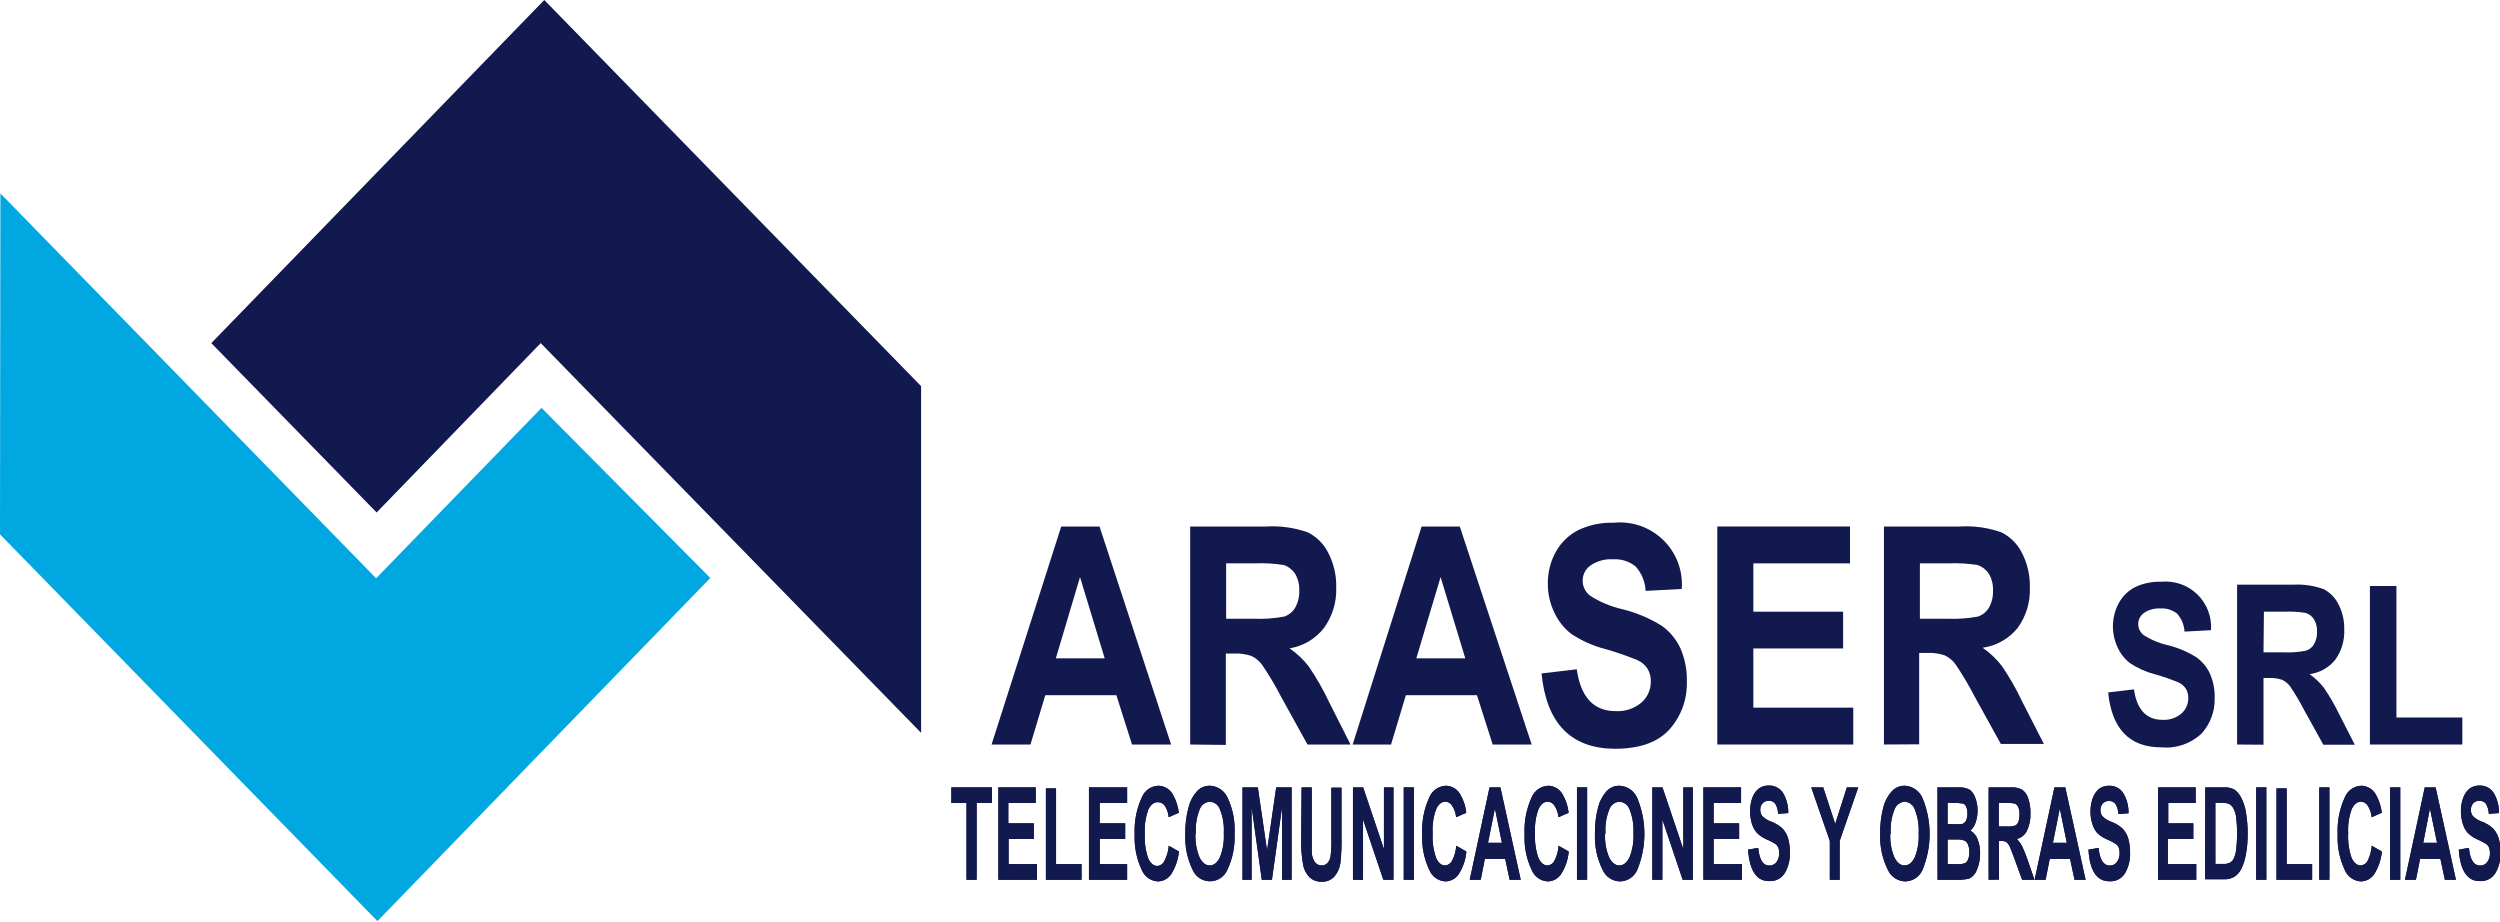
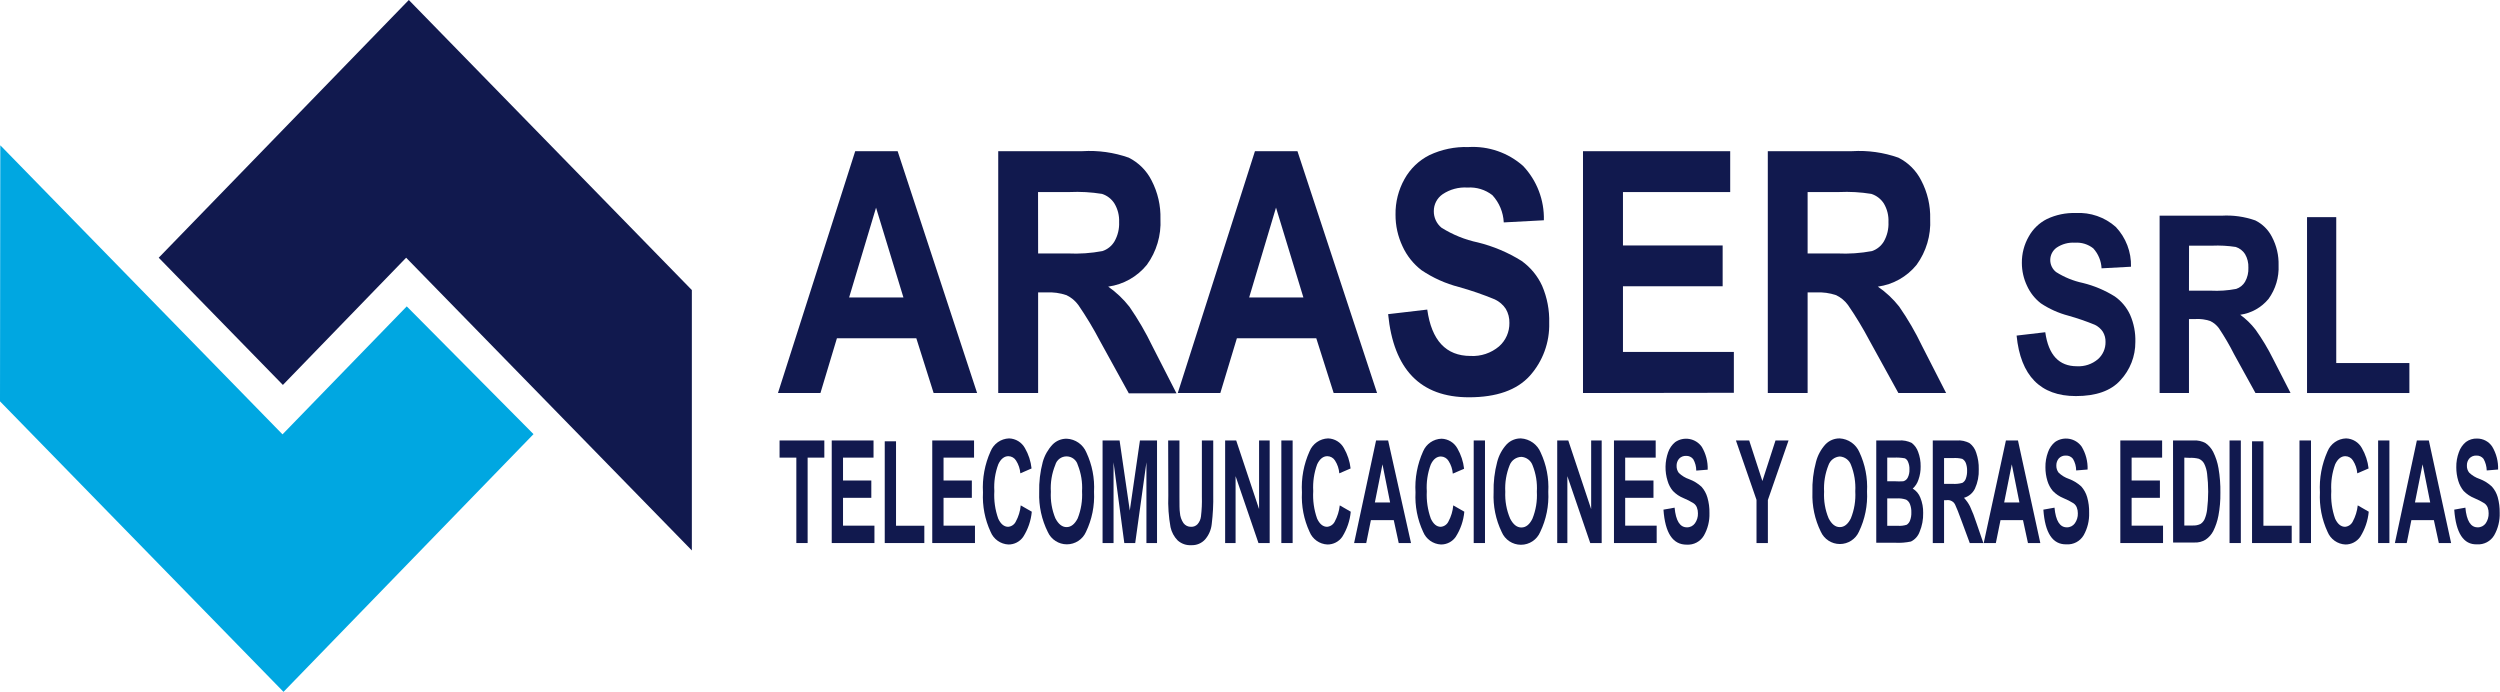
- <svg xmlns="http://www.w3.org/2000/svg" viewBox="0 0 246.2 90.71">
+ <svg xmlns="http://www.w3.org/2000/svg" viewBox="0 0 327.78 90.71">
  <defs>
    <style>.cls-1,.cls-3{fill:#11194e;}.cls-1,.cls-2{fill-rule:evenodd;}.cls-2{fill:#00a7e1;}</style>
  </defs>
  <g id="Capa_2" data-name="Capa 2">
    <g id="Capa_1-2" data-name="Capa 1">
      <polygon class="cls-1" points="37.09 50.47 20.81 33.79 53.6 0 90.71 38.03 90.71 72.17 53.25 33.79 37.09 50.47" />
      <polygon class="cls-2" points="0 52.62 0.04 19.05 37.04 56.95 53.33 40.17 69.95 56.92 37.17 90.71 0 52.62" />
-       <path class="cls-3" d="M95.18,86.64V79.08H93.69V77.54h4v1.54H96.18v7.56Z" />
-       <path class="cls-3" d="M98.32,86.64v-9.1H102v1.54h-2.7v2h2.51v1.54H99.33V85.1h2.79v1.54Z" />
-       <path class="cls-3" d="M103,86.64v-9h1V85.1h2.51v1.54Z" />
-       <path class="cls-3" d="M107.24,86.64v-9.1H111v1.54h-2.7v2h2.51v1.54h-2.51V85.1H111v1.54Z" />
-       <path class="cls-3" d="M115.1,83.29l1,.57a5.14,5.14,0,0,1-.76,2.23,1.61,1.61,0,0,1-1.31.71,1.81,1.81,0,0,1-1.59-1.13,7.47,7.47,0,0,1-.7-3.5,7.83,7.83,0,0,1,.71-3.65,1.82,1.82,0,0,1,1.64-1.14,1.67,1.67,0,0,1,1.41.86,4.67,4.67,0,0,1,.59,1.8l-1,.44a2.42,2.42,0,0,0-.38-1.13A.82.82,0,0,0,114,79c-.37,0-.67.24-.91.72a5.94,5.94,0,0,0-.35,2.38,6.43,6.43,0,0,0,.34,2.45c.23.48.53.73.89.73a.82.82,0,0,0,.69-.47A3.94,3.94,0,0,0,115.1,83.29Z" />
-       <path class="cls-3" d="M116.73,82.14a9.19,9.19,0,0,1,.33-2.68,3.58,3.58,0,0,1,.84-1.56,1.68,1.68,0,0,1,1.26-.52,2,2,0,0,1,1.75,1.22,7.35,7.35,0,0,1,.67,3.49,7.5,7.5,0,0,1-.71,3.57,1.86,1.86,0,0,1-3.42,0A7.26,7.26,0,0,1,116.73,82.14Zm1-.06a5.48,5.48,0,0,0,.4,2.36c.27.52.6.79,1,.79s.73-.26,1-.78a5.62,5.62,0,0,0,.39-2.4,5.36,5.36,0,0,0-.38-2.34,1.12,1.12,0,0,0-1-.76,1.15,1.15,0,0,0-1,.77A5.38,5.38,0,0,0,117.77,82.08Z" />
-       <path class="cls-3" d="M122.36,86.64v-9.1h1.51l.91,6.21.9-6.21h1.52v9.1h-.94V79.47l-1,7.17h-1l-1-7.17v7.17Z" />
-       <path class="cls-3" d="M128.18,77.54h1v4.93c0,.76,0,1.26,0,1.49a1.89,1.89,0,0,0,.31.94.8.8,0,0,0,.67.33.75.75,0,0,0,.57-.24,1.2,1.2,0,0,0,.3-.64,11.18,11.18,0,0,0,.08-1.78v-5h1v4.78A18.47,18.47,0,0,1,132,85a2.59,2.59,0,0,1-.59,1.32,1.56,1.56,0,0,1-1.21.51,1.69,1.69,0,0,1-1.22-.42,2.4,2.4,0,0,1-.64-1.18,13.27,13.27,0,0,1-.2-2.81Z" />
-       <path class="cls-3" d="M133.24,86.64v-9.1h1l2.05,6.08V77.54h.94v9.1h-1l-2-5.94v5.94Z" />
-       <path class="cls-3" d="M138.24,86.64v-9.1h1v9.1Z" />
-       <path class="cls-3" d="M143.41,83.29l1,.57a4.89,4.89,0,0,1-.76,2.23,1.59,1.59,0,0,1-1.31.71,1.8,1.8,0,0,1-1.58-1.13,7.34,7.34,0,0,1-.7-3.5,7.84,7.84,0,0,1,.7-3.65,1.85,1.85,0,0,1,1.65-1.14,1.65,1.65,0,0,1,1.4.86,4.51,4.51,0,0,1,.59,1.8l-1,.44a2.53,2.53,0,0,0-.39-1.13.8.8,0,0,0-.67-.4q-.56,0-.9.72a5.76,5.76,0,0,0-.35,2.38,6.24,6.24,0,0,0,.34,2.45c.23.48.52.73.88.73a.82.82,0,0,0,.69-.47A3.59,3.59,0,0,0,143.41,83.29Z" />
-       <path class="cls-3" d="M149.76,86.64h-1.09l-.44-2.06h-2l-.41,2.06h-1.08l1.95-9.1h1.07ZM147.91,83l-.69-3.38L146.54,83Z" />
-       <path class="cls-3" d="M153.49,83.29l1,.57a4.89,4.89,0,0,1-.76,2.23,1.59,1.59,0,0,1-1.31.71,1.8,1.8,0,0,1-1.58-1.13,7.34,7.34,0,0,1-.7-3.5,7.84,7.84,0,0,1,.7-3.65,1.85,1.85,0,0,1,1.65-1.14,1.65,1.65,0,0,1,1.4.86,4.51,4.51,0,0,1,.59,1.8l-1,.44a2.53,2.53,0,0,0-.39-1.13.8.8,0,0,0-.67-.4q-.56,0-.9.72a5.76,5.76,0,0,0-.35,2.38,6.24,6.24,0,0,0,.34,2.45c.23.48.52.73.88.73a.82.82,0,0,0,.69-.47A3.59,3.59,0,0,0,153.49,83.29Z" />
-       <path class="cls-3" d="M155.3,86.64v-9.1h1v9.1Z" />
-       <path class="cls-3" d="M157.07,82.14a9.58,9.58,0,0,1,.32-2.68,3.79,3.79,0,0,1,.84-1.56,1.71,1.71,0,0,1,1.26-.52,2,2,0,0,1,1.75,1.22,9.25,9.25,0,0,1,0,7.06,1.88,1.88,0,0,1-1.7,1.14,1.9,1.9,0,0,1-1.71-1.13A7.26,7.26,0,0,1,157.07,82.14Zm1-.06a5.33,5.33,0,0,0,.4,2.36c.27.52.6.79,1,.79s.73-.26,1-.78a5.62,5.62,0,0,0,.39-2.4,5.52,5.52,0,0,0-.38-2.34,1.14,1.14,0,0,0-1-.76,1.15,1.15,0,0,0-1,.77A5.38,5.38,0,0,0,158.11,82.08Z" />
-       <path class="cls-3" d="M162.72,86.64v-9.1h1l2.05,6.08V77.54h.94v9.1h-1l-2-5.94v5.94Z" />
-       <path class="cls-3" d="M167.75,86.64v-9.1h3.71v1.54h-2.7v2h2.51v1.54h-2.51V85.1h2.79v1.54Z" />
-       <path class="cls-3" d="M172.15,83.67l1-.17c.11,1.16.47,1.74,1.09,1.74a.87.87,0,0,0,.72-.35,1.51,1.51,0,0,0,.26-.89,1.4,1.4,0,0,0-.09-.53.87.87,0,0,0-.28-.35,5.53,5.53,0,0,0-.91-.47A2.94,2.94,0,0,1,173,82a2.56,2.56,0,0,1-.48-.9,4.19,4.19,0,0,1-.17-1.2,3.81,3.81,0,0,1,.22-1.34,2,2,0,0,1,.63-.9,1.57,1.57,0,0,1,1-.3,1.6,1.6,0,0,1,1.38.71,3.74,3.74,0,0,1,.53,2l-1,.08a2.17,2.17,0,0,0-.28-1,.76.76,0,0,0-.63-.29.8.8,0,0,0-.63.26.9.9,0,0,0-.22.63,1,1,0,0,0,.2.62,2.39,2.39,0,0,0,.92.56,3.37,3.37,0,0,1,1.1.69,2.44,2.44,0,0,1,.52.94,4.72,4.72,0,0,1,.18,1.4,3.83,3.83,0,0,1-.49,2,1.67,1.67,0,0,1-1.53.81C173,86.8,172.29,85.75,172.15,83.67Z" />
-       <path class="cls-3" d="M180.2,86.64V82.81l-1.83-5.27h1.18l1.18,3.6,1.15-3.6H183l-1.83,5.28v3.82Z" />
-       <path class="cls-3" d="M185.16,82.14a9.58,9.58,0,0,1,.32-2.68,3.69,3.69,0,0,1,.85-1.56,1.68,1.68,0,0,1,1.26-.52,2,2,0,0,1,1.74,1.22,9.25,9.25,0,0,1,0,7.06,1.88,1.88,0,0,1-1.7,1.14,1.91,1.91,0,0,1-1.71-1.13A7.26,7.26,0,0,1,185.16,82.14Zm1-.06a5.33,5.33,0,0,0,.4,2.36c.27.52.6.79,1,.79s.73-.26,1-.78a5.62,5.62,0,0,0,.39-2.4,5.52,5.52,0,0,0-.38-2.34,1.13,1.13,0,0,0-1-.76,1.15,1.15,0,0,0-1,.77A5.38,5.38,0,0,0,186.2,82.08Z" />
-       <path class="cls-3" d="M190.8,77.54h2a2.21,2.21,0,0,1,1.16.22,1.66,1.66,0,0,1,.56.79,3.4,3.4,0,0,1,.23,1.28,3.45,3.45,0,0,1-.2,1.19,1.77,1.77,0,0,1-.51.78,1.62,1.62,0,0,1,.7.81A3.56,3.56,0,0,1,195,84a4,4,0,0,1-.32,1.68,1.54,1.54,0,0,1-.76.85,5.51,5.51,0,0,1-1.41.11h-1.7Zm1,1.51v2.11h.66a5.08,5.08,0,0,0,.74,0,.66.66,0,0,0,.41-.33,1.62,1.62,0,0,0,.14-.72,1.48,1.48,0,0,0-.12-.65.57.57,0,0,0-.28-.32,4.37,4.37,0,0,0-1-.06Zm0,3.62V85.1h.93a1.91,1.91,0,0,0,.8-.1.76.76,0,0,0,.29-.37,1.87,1.87,0,0,0,.12-.72,1.7,1.7,0,0,0-.13-.73.73.73,0,0,0-.34-.4,2.21,2.21,0,0,0-.86-.11Z" />
-       <path class="cls-3" d="M195.84,86.64v-9.1H198a2.11,2.11,0,0,1,1.16.24,1.7,1.7,0,0,1,.58.85,4.21,4.21,0,0,1,.22,1.45,3.68,3.68,0,0,1-.34,1.72,1.5,1.5,0,0,1-1,.82,3.29,3.29,0,0,1,.54.76,14.8,14.8,0,0,1,.58,1.48l.61,1.78h-1.21l-.73-2c-.26-.72-.44-1.16-.53-1.35a1.09,1.09,0,0,0-.3-.37,1,1,0,0,0-.51-.1h-.21v3.8Zm1-5.25h.75a2.5,2.5,0,0,0,.87-.09.65.65,0,0,0,.31-.37,2,2,0,0,0,.11-.72,1.9,1.9,0,0,0-.11-.7.74.74,0,0,0-.32-.37,3.06,3.06,0,0,0-.82-.06h-.79Z" />
-       <path class="cls-3" d="M205.39,86.64H204.3l-.44-2.06h-2l-.41,2.06h-1.08l1.95-9.1h1.07ZM203.54,83l-.69-3.38L202.17,83Z" />
-       <path class="cls-3" d="M205.67,83.67l1-.17c.11,1.16.48,1.74,1.09,1.74a.85.85,0,0,0,.72-.35,1.44,1.44,0,0,0,.26-.89,1.4,1.4,0,0,0-.09-.53.8.8,0,0,0-.28-.35,5.28,5.28,0,0,0-.9-.47,3,3,0,0,1-.95-.63,2.4,2.4,0,0,1-.47-.9,3.87,3.87,0,0,1-.18-1.2,3.8,3.8,0,0,1,.23-1.34,2.1,2.1,0,0,1,.62-.9,1.62,1.62,0,0,1,1-.3,1.58,1.58,0,0,1,1.37.71,3.74,3.74,0,0,1,.53,2l-1,.08a2.15,2.15,0,0,0-.29-1,.76.76,0,0,0-.63-.29.8.8,0,0,0-.63.26,1,1,0,0,0-.22.63,1,1,0,0,0,.2.62,2.47,2.47,0,0,0,.92.56,3.26,3.26,0,0,1,1.1.69,2.44,2.44,0,0,1,.52.94,4.72,4.72,0,0,1,.18,1.4,3.74,3.74,0,0,1-.49,2,1.66,1.66,0,0,1-1.53.81C206.49,86.8,205.8,85.75,205.67,83.67Z" />
-       <path class="cls-3" d="M212.52,86.64v-9.1h3.71v1.54h-2.7v2H216v1.54h-2.51V85.1h2.8v1.54Z" />
-       <path class="cls-3" d="M217.17,77.54H219a1.92,1.92,0,0,1,1.06.23,2.19,2.19,0,0,1,.65.78,5,5,0,0,1,.47,1.44,12.17,12.17,0,0,1,.17,2.19,10.21,10.21,0,0,1-.18,2,5.27,5.27,0,0,1-.45,1.39,2,2,0,0,1-.66.76,1.73,1.73,0,0,1-1,.26h-1.9Zm1,1.54v6h.76a1.27,1.27,0,0,0,.7-.14.91.91,0,0,0,.36-.41,3.09,3.09,0,0,0,.23-.87,13.91,13.91,0,0,0,0-3.16,2.62,2.62,0,0,0-.29-.92,1,1,0,0,0-.48-.44,2.54,2.54,0,0,0-.82-.08Z" />
-       <path class="cls-3" d="M222.19,86.64v-9.1h1v9.1Z" />
-       <path class="cls-3" d="M224.19,86.64v-9h1V85.1h2.51v1.54Z" />
-       <path class="cls-3" d="M228.4,86.64v-9.1h1v9.1Z" />
-       <path class="cls-3" d="M233.57,83.29l1,.57a5.14,5.14,0,0,1-.76,2.23,1.61,1.61,0,0,1-1.31.71,1.82,1.82,0,0,1-1.59-1.13,7.47,7.47,0,0,1-.7-3.5,7.83,7.83,0,0,1,.71-3.65,1.82,1.82,0,0,1,1.64-1.14,1.67,1.67,0,0,1,1.41.86,4.67,4.67,0,0,1,.59,1.8l-1,.44a2.42,2.42,0,0,0-.38-1.13.8.8,0,0,0-.67-.4c-.37,0-.67.24-.91.72a5.94,5.94,0,0,0-.35,2.38,6.43,6.43,0,0,0,.34,2.45c.23.48.53.73.89.73a.82.82,0,0,0,.69-.47A3.94,3.94,0,0,0,233.57,83.29Z" />
-       <path class="cls-3" d="M235.38,86.64v-9.1h1v9.1Z" />
-       <path class="cls-3" d="M241.86,86.64h-1.09l-.44-2.06h-2l-.41,2.06h-1.08l1.95-9.1h1.07ZM240,83l-.7-3.38L238.64,83Z" />
-       <path class="cls-3" d="M242.14,83.67l1-.17c.11,1.16.48,1.74,1.09,1.74a.85.85,0,0,0,.72-.35,1.44,1.44,0,0,0,.26-.89,1.4,1.4,0,0,0-.09-.53.8.8,0,0,0-.28-.35,5.28,5.28,0,0,0-.9-.47A3,3,0,0,1,243,82a2.4,2.4,0,0,1-.47-.9,3.87,3.87,0,0,1-.18-1.2,3.59,3.59,0,0,1,.23-1.34,2.1,2.1,0,0,1,.62-.9,1.62,1.62,0,0,1,1-.3,1.59,1.59,0,0,1,1.37.71,3.74,3.74,0,0,1,.53,2l-1,.08a2.15,2.15,0,0,0-.29-1,.76.76,0,0,0-.63-.29.8.8,0,0,0-.63.26,1,1,0,0,0-.22.63,1,1,0,0,0,.2.62,2.47,2.47,0,0,0,.92.56,3.26,3.26,0,0,1,1.1.69,2.44,2.44,0,0,1,.52.94,4.72,4.72,0,0,1,.18,1.4,3.74,3.74,0,0,1-.49,2,1.66,1.66,0,0,1-1.53.81C243,86.8,242.27,85.75,242.14,83.67Z" />
-       <path class="cls-3" d="M115.33,73.32h-3.85l-1.54-4.86h-7l-1.46,4.86H97.65l6.86-21.47h3.77Zm-6.54-8.49-2.43-8-2.38,8Z" />
-       <path class="cls-3" d="M117.21,73.32V51.85h7.48a10.41,10.41,0,0,1,4.11.58,4.5,4.5,0,0,1,2,2,7,7,0,0,1,.79,3.42,6.38,6.38,0,0,1-1.21,4A5.4,5.4,0,0,1,127,63.85a8.33,8.33,0,0,1,1.89,1.79,25.35,25.35,0,0,1,2,3.5L133,73.32h-4.24l-2.58-4.67a30.85,30.85,0,0,0-1.88-3.17,2.83,2.83,0,0,0-1.06-.88,4.81,4.81,0,0,0-1.78-.24h-.74v9Zm3.54-12.39h2.64a13.39,13.39,0,0,0,3.08-.21,2,2,0,0,0,1.07-.86,3.18,3.18,0,0,0,.41-1.71,3,3,0,0,0-.41-1.65,2.18,2.18,0,0,0-1.12-.86,14.65,14.65,0,0,0-2.88-.16h-2.79Z" />
-       <path class="cls-3" d="M150.84,73.32H147l-1.55-4.86h-7l-1.46,4.86h-3.78L140,51.85h3.76Zm-6.54-8.49-2.43-8-2.39,8Z" />
-       <path class="cls-3" d="M151.81,66.32l3.47-.41q.58,4.13,3.84,4.12a3.61,3.61,0,0,0,2.53-.84,2.7,2.7,0,0,0,.92-2.09,2.22,2.22,0,0,0-.32-1.24,2.29,2.29,0,0,0-1-.85,28.19,28.19,0,0,0-3.19-1.1,11.08,11.08,0,0,1-3.33-1.49,5.62,5.62,0,0,1-1.67-2.12,6.4,6.4,0,0,1-.63-2.82,6.32,6.32,0,0,1,.8-3.16,5.25,5.25,0,0,1,2.21-2.12,7.52,7.52,0,0,1,3.47-.72A6.1,6.1,0,0,1,165.62,58l-3.56.19a3.82,3.82,0,0,0-1-2.42,3.22,3.22,0,0,0-2.21-.69,3.53,3.53,0,0,0-2.21.6,1.82,1.82,0,0,0-.78,1.49,1.87,1.87,0,0,0,.71,1.48A10,10,0,0,0,159.79,60a13.45,13.45,0,0,1,3.88,1.64,5.61,5.61,0,0,1,1.82,2.21,7.75,7.75,0,0,1,.63,3.29,6.75,6.75,0,0,1-1.72,4.7c-1.15,1.27-2.94,1.9-5.39,1.9Q152.54,73.69,151.81,66.32Z" />
-       <path class="cls-3" d="M169.12,73.32V51.85h13.07v3.63h-9.52v4.76h8.84v3.62h-8.84v5.83h9.84v3.63Z" />
-       <path class="cls-3" d="M185.53,73.32V51.85H193a10.37,10.37,0,0,1,4.11.58,4.5,4.5,0,0,1,2,2,7,7,0,0,1,.79,3.42,6.32,6.32,0,0,1-1.21,4,5.4,5.4,0,0,1-3.44,1.94,8.33,8.33,0,0,1,1.89,1.79,25.35,25.35,0,0,1,2,3.5l2.14,4.18h-4.24l-2.58-4.67a30.85,30.85,0,0,0-1.88-3.17,2.83,2.83,0,0,0-1.06-.88,4.81,4.81,0,0,0-1.78-.24h-.74v9Zm3.54-12.39h2.64a13.39,13.39,0,0,0,3.08-.21,2,2,0,0,0,1.07-.86,3.18,3.18,0,0,0,.41-1.71,3,3,0,0,0-.41-1.65,2.18,2.18,0,0,0-1.12-.86,14.65,14.65,0,0,0-2.88-.16h-2.79Z" />
-       <path class="cls-3" d="M207.61,68.19l2.54-.3c.29,2,1.23,3,2.82,3a2.66,2.66,0,0,0,1.86-.62,2,2,0,0,0,.67-1.53,1.73,1.73,0,0,0-.23-.91,1.77,1.77,0,0,0-.72-.62,21,21,0,0,0-2.34-.81,8.08,8.08,0,0,1-2.44-1.09,4.08,4.08,0,0,1-1.23-1.56,4.85,4.85,0,0,1,.13-4.38,3.84,3.84,0,0,1,1.61-1.56,5.6,5.6,0,0,1,2.55-.52,4.48,4.48,0,0,1,4.91,4.77l-2.61.14a2.87,2.87,0,0,0-.74-1.78,2.41,2.41,0,0,0-1.63-.5,2.62,2.62,0,0,0-1.62.44,1.33,1.33,0,0,0-.57,1.09,1.37,1.37,0,0,0,.52,1.08,7.12,7.12,0,0,0,2.37,1,9.68,9.68,0,0,1,2.84,1.2,4.06,4.06,0,0,1,1.34,1.62,5.63,5.63,0,0,1,.46,2.41,5,5,0,0,1-1.26,3.45,5.08,5.08,0,0,1-4,1.39Q208.15,73.59,207.61,68.19Z" />
-       <path class="cls-3" d="M220.31,73.32V57.58h5.48a7.71,7.71,0,0,1,3,.42,3.28,3.28,0,0,1,1.48,1.47,5.09,5.09,0,0,1,.59,2.51,4.72,4.72,0,0,1-.89,3,3.92,3.92,0,0,1-2.52,1.41,6.77,6.77,0,0,1,1.39,1.32,19.55,19.55,0,0,1,1.49,2.56l1.57,3.07H228.8l-1.89-3.42a23.59,23.59,0,0,0-1.38-2.33,2.14,2.14,0,0,0-.78-.64,3.48,3.48,0,0,0-1.31-.18h-.53v6.57Zm2.6-9.08h1.93a9.18,9.18,0,0,0,2.25-.16,1.39,1.39,0,0,0,.79-.63,2.29,2.29,0,0,0,.3-1.25,2.15,2.15,0,0,0-.3-1.21,1.47,1.47,0,0,0-.82-.63,10.11,10.11,0,0,0-2.11-.12h-2Z" />
-       <path class="cls-3" d="M233.39,73.32V57.71H236V70.66h6.49v2.66Z" />
-       <path class="cls-3" d="M95.18,86.64V79.08H93.69V77.54h4v1.54H96.18v7.56Z" />
-       <path class="cls-3" d="M98.32,86.64v-9.1H102v1.54h-2.7v2h2.51v1.54H99.33V85.1h2.79v1.54Z" />
-       <path class="cls-3" d="M103,86.64v-9h1V85.1h2.51v1.54Z" />
-       <path class="cls-3" d="M107.24,86.64v-9.1H111v1.54h-2.7v2h2.51v1.54h-2.51V85.1H111v1.54Z" />
-       <path class="cls-3" d="M115.1,83.29l1,.57a5.14,5.14,0,0,1-.76,2.23,1.61,1.61,0,0,1-1.31.71,1.81,1.81,0,0,1-1.59-1.13,7.47,7.47,0,0,1-.7-3.5,7.83,7.83,0,0,1,.71-3.65,1.82,1.82,0,0,1,1.64-1.14,1.67,1.67,0,0,1,1.41.86,4.67,4.67,0,0,1,.59,1.8l-1,.44a2.42,2.42,0,0,0-.38-1.13A.82.82,0,0,0,114,79c-.37,0-.67.24-.91.72a5.94,5.94,0,0,0-.35,2.38,6.43,6.43,0,0,0,.34,2.45c.23.48.53.73.89.73a.82.82,0,0,0,.69-.47A3.94,3.94,0,0,0,115.1,83.29Z" />
-       <path class="cls-3" d="M116.73,82.14a9.19,9.19,0,0,1,.33-2.68,3.58,3.58,0,0,1,.84-1.56,1.68,1.68,0,0,1,1.26-.52,2,2,0,0,1,1.75,1.22,7.35,7.35,0,0,1,.67,3.49,7.5,7.5,0,0,1-.71,3.57,1.86,1.86,0,0,1-3.42,0A7.26,7.26,0,0,1,116.73,82.14Zm1-.06a5.48,5.48,0,0,0,.4,2.36c.27.52.6.79,1,.79s.73-.26,1-.78a5.62,5.62,0,0,0,.39-2.4,5.36,5.36,0,0,0-.38-2.34,1.12,1.12,0,0,0-1-.76,1.15,1.15,0,0,0-1,.77A5.38,5.38,0,0,0,117.77,82.08Z" />
-       <path class="cls-3" d="M122.36,86.64v-9.1h1.51l.91,6.21.9-6.21h1.52v9.1h-.94V79.47l-1,7.17h-1l-1-7.17v7.17Z" />
-       <path class="cls-3" d="M128.18,77.54h1v4.93c0,.76,0,1.26,0,1.49a1.89,1.89,0,0,0,.31.94.8.8,0,0,0,.67.33.75.75,0,0,0,.57-.24,1.2,1.2,0,0,0,.3-.64,11.18,11.18,0,0,0,.08-1.78v-5h1v4.78A18.47,18.47,0,0,1,132,85a2.59,2.59,0,0,1-.59,1.32,1.56,1.56,0,0,1-1.21.51,1.69,1.69,0,0,1-1.22-.42,2.4,2.4,0,0,1-.64-1.18,13.27,13.27,0,0,1-.2-2.81Z" />
-       <path class="cls-3" d="M133.24,86.64v-9.1h1l2.05,6.08V77.54h.94v9.1h-1l-2-5.94v5.94Z" />
-       <path class="cls-3" d="M138.24,86.64v-9.1h1v9.1Z" />
-       <path class="cls-3" d="M143.41,83.29l1,.57a4.89,4.89,0,0,1-.76,2.23,1.59,1.59,0,0,1-1.31.71,1.8,1.8,0,0,1-1.58-1.13,7.34,7.34,0,0,1-.7-3.5,7.84,7.84,0,0,1,.7-3.65,1.85,1.85,0,0,1,1.65-1.14,1.65,1.65,0,0,1,1.4.86,4.51,4.51,0,0,1,.59,1.8l-1,.44a2.53,2.53,0,0,0-.39-1.13.8.8,0,0,0-.67-.4q-.56,0-.9.72a5.76,5.76,0,0,0-.35,2.38,6.24,6.24,0,0,0,.34,2.45c.23.48.52.73.88.73a.82.82,0,0,0,.69-.47A3.59,3.59,0,0,0,143.41,83.29Z" />
-       <path class="cls-3" d="M149.76,86.64h-1.09l-.44-2.06h-2l-.41,2.06h-1.08l1.95-9.1h1.07ZM147.91,83l-.69-3.38L146.54,83Z" />
-       <path class="cls-3" d="M153.49,83.29l1,.57a4.89,4.89,0,0,1-.76,2.23,1.59,1.59,0,0,1-1.31.71,1.8,1.8,0,0,1-1.58-1.13,7.34,7.34,0,0,1-.7-3.5,7.84,7.84,0,0,1,.7-3.65,1.85,1.85,0,0,1,1.65-1.14,1.65,1.65,0,0,1,1.4.86,4.51,4.51,0,0,1,.59,1.8l-1,.44a2.53,2.53,0,0,0-.39-1.13.8.8,0,0,0-.67-.4q-.56,0-.9.72a5.76,5.76,0,0,0-.35,2.38,6.24,6.24,0,0,0,.34,2.45c.23.48.52.73.88.73a.82.82,0,0,0,.69-.47A3.59,3.59,0,0,0,153.49,83.29Z" />
-       <path class="cls-3" d="M155.3,86.64v-9.1h1v9.1Z" />
-       <path class="cls-3" d="M157.07,82.14a9.58,9.58,0,0,1,.32-2.68,3.79,3.79,0,0,1,.84-1.56,1.71,1.71,0,0,1,1.26-.52,2,2,0,0,1,1.75,1.22,9.25,9.25,0,0,1,0,7.06,1.88,1.88,0,0,1-1.7,1.14,1.9,1.9,0,0,1-1.71-1.13A7.26,7.26,0,0,1,157.07,82.14Zm1-.06a5.33,5.33,0,0,0,.4,2.36c.27.52.6.79,1,.79s.73-.26,1-.78a5.62,5.62,0,0,0,.39-2.4,5.52,5.52,0,0,0-.38-2.34,1.14,1.14,0,0,0-1-.76,1.15,1.15,0,0,0-1,.77A5.38,5.38,0,0,0,158.11,82.08Z" />
-       <path class="cls-3" d="M162.72,86.64v-9.1h1l2.05,6.08V77.54h.94v9.1h-1l-2-5.94v5.94Z" />
-       <path class="cls-3" d="M167.75,86.64v-9.1h3.71v1.54h-2.7v2h2.51v1.54h-2.51V85.1h2.79v1.54Z" />
-       <path class="cls-3" d="M172.15,83.67l1-.17c.11,1.16.47,1.74,1.09,1.74a.87.87,0,0,0,.72-.35,1.51,1.51,0,0,0,.26-.89,1.4,1.4,0,0,0-.09-.53.87.87,0,0,0-.28-.35,5.53,5.53,0,0,0-.91-.47A2.94,2.94,0,0,1,173,82a2.56,2.56,0,0,1-.48-.9,4.19,4.19,0,0,1-.17-1.2,3.81,3.81,0,0,1,.22-1.34,2,2,0,0,1,.63-.9,1.57,1.57,0,0,1,1-.3,1.6,1.6,0,0,1,1.38.71,3.74,3.74,0,0,1,.53,2l-1,.08a2.17,2.17,0,0,0-.28-1,.76.76,0,0,0-.63-.29.8.8,0,0,0-.63.26.9.9,0,0,0-.22.63,1,1,0,0,0,.2.62,2.39,2.39,0,0,0,.92.56,3.37,3.37,0,0,1,1.1.69,2.44,2.44,0,0,1,.52.94,4.72,4.72,0,0,1,.18,1.4,3.83,3.83,0,0,1-.49,2,1.67,1.67,0,0,1-1.53.81C173,86.8,172.29,85.75,172.15,83.67Z" />
-       <path class="cls-3" d="M180.2,86.64V82.81l-1.83-5.27h1.18l1.18,3.6,1.15-3.6H183l-1.83,5.28v3.82Z" />
-       <path class="cls-3" d="M185.16,82.14a9.58,9.58,0,0,1,.32-2.68,3.69,3.69,0,0,1,.85-1.56,1.68,1.68,0,0,1,1.26-.52,2,2,0,0,1,1.74,1.22,9.25,9.25,0,0,1,0,7.06,1.88,1.88,0,0,1-1.7,1.14,1.91,1.91,0,0,1-1.71-1.13A7.26,7.26,0,0,1,185.16,82.14Zm1-.06a5.33,5.33,0,0,0,.4,2.36c.27.52.6.79,1,.79s.73-.26,1-.78a5.62,5.62,0,0,0,.39-2.4,5.52,5.52,0,0,0-.38-2.34,1.13,1.13,0,0,0-1-.76,1.15,1.15,0,0,0-1,.77A5.38,5.38,0,0,0,186.2,82.08Z" />
-       <path class="cls-3" d="M190.8,77.54h2a2.21,2.21,0,0,1,1.16.22,1.66,1.66,0,0,1,.56.79,3.4,3.4,0,0,1,.23,1.28,3.45,3.45,0,0,1-.2,1.19,1.77,1.77,0,0,1-.51.78,1.62,1.62,0,0,1,.7.81A3.56,3.56,0,0,1,195,84a4,4,0,0,1-.32,1.68,1.54,1.54,0,0,1-.76.85,5.51,5.51,0,0,1-1.41.11h-1.7Zm1,1.51v2.11h.66a5.08,5.08,0,0,0,.74,0,.66.66,0,0,0,.41-.33,1.62,1.62,0,0,0,.14-.72,1.48,1.48,0,0,0-.12-.65.57.57,0,0,0-.28-.32,4.37,4.37,0,0,0-1-.06Zm0,3.62V85.1h.93a1.91,1.91,0,0,0,.8-.1.76.76,0,0,0,.29-.37,1.87,1.87,0,0,0,.12-.72,1.7,1.7,0,0,0-.13-.73.73.73,0,0,0-.34-.4,2.21,2.21,0,0,0-.86-.11Z" />
-       <path class="cls-3" d="M195.84,86.64v-9.1H198a2.11,2.11,0,0,1,1.16.24,1.7,1.7,0,0,1,.58.85,4.21,4.21,0,0,1,.22,1.45,3.68,3.68,0,0,1-.34,1.72,1.5,1.5,0,0,1-1,.82,3.29,3.29,0,0,1,.54.76,14.8,14.8,0,0,1,.58,1.48l.61,1.78h-1.21l-.73-2c-.26-.72-.44-1.16-.53-1.35a1.09,1.09,0,0,0-.3-.37,1,1,0,0,0-.51-.1h-.21v3.8Zm1-5.25h.75a2.5,2.5,0,0,0,.87-.09.65.65,0,0,0,.31-.37,2,2,0,0,0,.11-.72,1.9,1.9,0,0,0-.11-.7.74.74,0,0,0-.32-.37,3.06,3.06,0,0,0-.82-.06h-.79Z" />
-       <path class="cls-3" d="M205.39,86.64H204.3l-.44-2.06h-2l-.41,2.06h-1.08l1.95-9.1h1.07ZM203.54,83l-.69-3.38L202.17,83Z" />
-       <path class="cls-3" d="M205.67,83.67l1-.17c.11,1.16.48,1.74,1.09,1.74a.85.85,0,0,0,.72-.35,1.44,1.44,0,0,0,.26-.89,1.4,1.4,0,0,0-.09-.53.8.8,0,0,0-.28-.35,5.28,5.28,0,0,0-.9-.47,3,3,0,0,1-.95-.63,2.4,2.4,0,0,1-.47-.9,3.87,3.87,0,0,1-.18-1.2,3.8,3.8,0,0,1,.23-1.34,2.1,2.1,0,0,1,.62-.9,1.62,1.62,0,0,1,1-.3,1.58,1.58,0,0,1,1.37.71,3.74,3.74,0,0,1,.53,2l-1,.08a2.15,2.15,0,0,0-.29-1,.76.76,0,0,0-.63-.29.8.8,0,0,0-.63.26,1,1,0,0,0-.22.63,1,1,0,0,0,.2.62,2.47,2.47,0,0,0,.92.56,3.26,3.26,0,0,1,1.1.69,2.44,2.44,0,0,1,.52.94,4.72,4.72,0,0,1,.18,1.4,3.74,3.74,0,0,1-.49,2,1.66,1.66,0,0,1-1.53.81C206.49,86.8,205.8,85.75,205.67,83.67Z" />
-       <path class="cls-3" d="M212.52,86.64v-9.1h3.71v1.54h-2.7v2H216v1.54h-2.51V85.1h2.8v1.54Z" />
-       <path class="cls-3" d="M217.17,77.54H219a1.92,1.92,0,0,1,1.06.23,2.19,2.19,0,0,1,.65.78,5,5,0,0,1,.47,1.44,12.17,12.17,0,0,1,.17,2.19,10.21,10.21,0,0,1-.18,2,5.27,5.27,0,0,1-.45,1.39,2,2,0,0,1-.66.76,1.73,1.73,0,0,1-1,.26h-1.9Zm1,1.54v6h.76a1.27,1.27,0,0,0,.7-.14.91.91,0,0,0,.36-.41,3.09,3.09,0,0,0,.23-.87,13.91,13.91,0,0,0,0-3.16,2.62,2.62,0,0,0-.29-.92,1,1,0,0,0-.48-.44,2.54,2.54,0,0,0-.82-.08Z" />
-       <path class="cls-3" d="M222.19,86.64v-9.1h1v9.1Z" />
-       <path class="cls-3" d="M224.19,86.64v-9h1V85.1h2.51v1.54Z" />
-       <path class="cls-3" d="M228.4,86.64v-9.1h1v9.1Z" />
-       <path class="cls-3" d="M233.57,83.29l1,.57a5.14,5.14,0,0,1-.76,2.23,1.61,1.61,0,0,1-1.31.71,1.82,1.82,0,0,1-1.59-1.13,7.47,7.47,0,0,1-.7-3.5,7.83,7.83,0,0,1,.71-3.65,1.82,1.82,0,0,1,1.64-1.14,1.67,1.67,0,0,1,1.41.86,4.67,4.67,0,0,1,.59,1.8l-1,.44a2.42,2.42,0,0,0-.38-1.13.8.8,0,0,0-.67-.4c-.37,0-.67.24-.91.72a5.94,5.94,0,0,0-.35,2.38,6.43,6.43,0,0,0,.34,2.45c.23.48.53.73.89.73a.82.82,0,0,0,.69-.47A3.94,3.94,0,0,0,233.57,83.29Z" />
-       <path class="cls-3" d="M235.38,86.64v-9.1h1v9.1Z" />
-       <path class="cls-3" d="M241.86,86.64h-1.09l-.44-2.06h-2l-.41,2.06h-1.08l1.95-9.1h1.07ZM240,83l-.7-3.38L238.64,83Z" />
-       <path class="cls-3" d="M242.14,83.67l1-.17c.11,1.16.48,1.74,1.09,1.74a.85.85,0,0,0,.72-.35,1.44,1.44,0,0,0,.26-.89,1.4,1.4,0,0,0-.09-.53.8.8,0,0,0-.28-.35,5.28,5.28,0,0,0-.9-.47A3,3,0,0,1,243,82a2.4,2.4,0,0,1-.47-.9,3.87,3.87,0,0,1-.18-1.2,3.59,3.59,0,0,1,.23-1.34,2.1,2.1,0,0,1,.62-.9,1.62,1.62,0,0,1,1-.3,1.59,1.59,0,0,1,1.37.71,3.74,3.74,0,0,1,.53,2l-1,.08a2.15,2.15,0,0,0-.29-1,.76.76,0,0,0-.63-.29.8.8,0,0,0-.63.26,1,1,0,0,0-.22.63,1,1,0,0,0,.2.62,2.47,2.47,0,0,0,.92.56,3.26,3.26,0,0,1,1.1.69,2.44,2.44,0,0,1,.52.94,4.72,4.72,0,0,1,.18,1.4,3.74,3.74,0,0,1-.49,2,1.66,1.66,0,0,1-1.53.81C243,86.8,242.27,85.75,242.14,83.67Z" />
+       <path class="cls-3" d="M128.11,51.53h-5.7l-2.27-7.18H109.73l-2.16,7.18H102l10.13-31.71h5.56ZM118.45,39l-3.59-11.77L111.33,39Z" />
+       <path class="cls-3" d="M130.88,51.53V19.82h11.05a15.42,15.42,0,0,1,6.06.85,6.74,6.74,0,0,1,3,3,10.35,10.35,0,0,1,1.16,5.05,9.41,9.41,0,0,1-1.78,6,7.92,7.92,0,0,1-5.07,2.86,13.12,13.12,0,0,1,2.79,2.65,38.44,38.44,0,0,1,3,5.16l3.16,6.18H148l-3.8-6.9A46.38,46.38,0,0,0,141.39,40a4.11,4.11,0,0,0-1.56-1.3,7,7,0,0,0-2.64-.36h-1.08V51.53Zm5.23-18.3H140a19.48,19.48,0,0,0,4.54-.31,2.88,2.88,0,0,0,1.58-1.27,4.69,4.69,0,0,0,.61-2.53,4.37,4.37,0,0,0-.61-2.43,3,3,0,0,0-1.64-1.27,20.79,20.79,0,0,0-4.27-.24h-4.11Z" />
+       <path class="cls-3" d="M180.55,51.53h-5.69l-2.28-7.18H162.17L160,51.53h-5.58l10.12-31.71h5.57ZM170.89,39,167.3,27.22,163.78,39Z" />
+       <path class="cls-3" d="M182,41.19l5.13-.6q.85,6.07,5.67,6.08a5.35,5.35,0,0,0,3.74-1.25,4,4,0,0,0,1.36-3.08,3.47,3.47,0,0,0-.47-1.84A3.51,3.51,0,0,0,196,39.26a41.44,41.44,0,0,0-4.72-1.63,15.83,15.83,0,0,1-4.91-2.21,8.29,8.29,0,0,1-2.48-3.12,9.62,9.62,0,0,1-.92-4.16,9.24,9.24,0,0,1,1.18-4.67,7.68,7.68,0,0,1,3.26-3.13,11.12,11.12,0,0,1,5.12-1.06,9.93,9.93,0,0,1,7.17,2.48,10,10,0,0,1,2.72,7.12l-5.26.28a5.66,5.66,0,0,0-1.49-3.57,4.78,4.78,0,0,0-3.26-1,5.24,5.24,0,0,0-3.27.88,2.67,2.67,0,0,0-1.15,2.2,2.77,2.77,0,0,0,1,2.18,14.68,14.68,0,0,0,4.79,1.94,19.76,19.76,0,0,1,5.72,2.42,8.23,8.23,0,0,1,2.69,3.26,11.51,11.51,0,0,1,.93,4.86,10,10,0,0,1-2.54,6.94q-2.55,2.82-8,2.82Q183.07,52.08,182,41.19Z" />
+       <path class="cls-3" d="M207.55,51.53V19.82h19.3v5.36H212.79v7h13.07v5.35H212.79v8.61h14.54v5.36Z" />
+       <path class="cls-3" d="M231.78,51.53V19.82h11.06a15.42,15.42,0,0,1,6.06.85,6.72,6.72,0,0,1,3,3,10.24,10.24,0,0,1,1.17,5.05,9.41,9.41,0,0,1-1.78,6,7.92,7.92,0,0,1-5.08,2.86A12.67,12.67,0,0,1,249,40.19a37.15,37.15,0,0,1,3,5.16l3.16,6.18h-6.26l-3.8-6.9A46.38,46.38,0,0,0,242.3,40a4.11,4.11,0,0,0-1.56-1.3,7.08,7.08,0,0,0-2.64-.36H237V51.53ZM237,33.23h3.89a19.59,19.59,0,0,0,4.55-.31A2.91,2.91,0,0,0,247,31.65a4.69,4.69,0,0,0,.6-2.53,4.37,4.37,0,0,0-.6-2.43,3.06,3.06,0,0,0-1.65-1.27,20.59,20.59,0,0,0-4.26-.24H237Z" />
+       <path class="cls-3" d="M264.4,44l3.76-.44c.42,3,1.81,4.46,4.15,4.46a3.92,3.92,0,0,0,2.75-.92,2.94,2.94,0,0,0,1-2.26,2.47,2.47,0,0,0-.35-1.34,2.61,2.61,0,0,0-1.06-.92,32.34,32.34,0,0,0-3.46-1.19,12,12,0,0,1-3.61-1.62,6.09,6.09,0,0,1-1.81-2.29,7,7,0,0,1-.68-3A6.81,6.81,0,0,1,266,31a5.61,5.61,0,0,1,2.39-2.29,8.18,8.18,0,0,1,3.76-.78,7.27,7.27,0,0,1,5.25,1.82,7.31,7.31,0,0,1,2,5.22l-3.86.21a4.18,4.18,0,0,0-1.09-2.62,3.48,3.48,0,0,0-2.4-.74,3.84,3.84,0,0,0-2.39.64,2,2,0,0,0-.08,3.21,10.69,10.69,0,0,0,3.51,1.43,14.35,14.35,0,0,1,4.19,1.77,6,6,0,0,1,2,2.4,8.28,8.28,0,0,1,.69,3.56A7.29,7.29,0,0,1,278,49.87q-1.86,2.06-5.83,2.06C267.53,51.93,264.92,49.27,264.4,44Z" />
+       <path class="cls-3" d="M283.15,51.53V28.28h8.11a11.28,11.28,0,0,1,4.44.62,4.9,4.9,0,0,1,2.19,2.18,7.52,7.52,0,0,1,.86,3.7,7,7,0,0,1-1.31,4.4,5.88,5.88,0,0,1-3.72,2.09,9.73,9.73,0,0,1,2,1.94A27.79,27.79,0,0,1,298,47l2.32,4.53h-4.6l-2.79-5.06a32.54,32.54,0,0,0-2-3.43,3,3,0,0,0-1.14-.95,5.13,5.13,0,0,0-1.94-.26H287v9.7ZM287,38.11h2.85a14,14,0,0,0,3.34-.23,2.13,2.13,0,0,0,1.16-.93,3.44,3.44,0,0,0,.44-1.85,3.27,3.27,0,0,0-.44-1.79,2.28,2.28,0,0,0-1.21-.93,15.94,15.94,0,0,0-3.13-.17h-3Z" />
+       <path class="cls-3" d="M302.48,51.53V28.47h3.83V47.6h9.59v3.93Z" />
+       <path class="cls-3" d="M104.41,71.2V60h-2.2V57.75h5.87V60h-2.19V71.2Z" />
+       <path class="cls-3" d="M109.05,71.2V57.75h5.48V60h-4v3h3.71v2.27h-3.71v3.65h4.12V71.2Z" />
+       <path class="cls-3" d="M116,71.2V57.86h1.48V68.93h3.71V71.2Z" />
+       <path class="cls-3" d="M122.23,71.2V57.75h5.48V60h-4v3h3.71v2.27h-3.71v3.65h4.12V71.2Z" />
+       <path class="cls-3" d="M133.83,66.26l1.45.83a7.33,7.33,0,0,1-1.13,3.3,2.33,2.33,0,0,1-1.93,1,2.66,2.66,0,0,1-2.34-1.66,10.93,10.93,0,0,1-1-5.17,11.47,11.47,0,0,1,1-5.39,2.72,2.72,0,0,1,2.42-1.69,2.46,2.46,0,0,1,2.08,1.27,6.72,6.72,0,0,1,.87,2.67l-1.47.64a3.6,3.6,0,0,0-.56-1.67,1.2,1.2,0,0,0-1-.58c-.54,0-1,.35-1.33,1.06a8.53,8.53,0,0,0-.52,3.51,9.17,9.17,0,0,0,.51,3.62c.33.71.77,1.07,1.3,1.07a1.21,1.21,0,0,0,1-.68A5.42,5.42,0,0,0,133.83,66.26Z" />
+       <path class="cls-3" d="M136.25,64.56a14.12,14.12,0,0,1,.47-4A5.5,5.5,0,0,1,138,58.29a2.54,2.54,0,0,1,1.86-.77,2.94,2.94,0,0,1,2.58,1.81,10.76,10.76,0,0,1,1,5.15,10.83,10.83,0,0,1-1.06,5.27,2.74,2.74,0,0,1-5,0A10.81,10.81,0,0,1,136.25,64.56Zm1.53-.09a8,8,0,0,0,.59,3.48c.4.77.89,1.16,1.47,1.16s1.07-.38,1.46-1.15a8.37,8.37,0,0,0,.57-3.54,8,8,0,0,0-.56-3.46,1.53,1.53,0,0,0-2.95,0A8,8,0,0,0,137.78,64.47Z" />
+       <path class="cls-3" d="M144.56,71.2V57.75h2.23l1.34,9.19,1.33-9.19h2.24V71.2h-1.39V60.61L148.84,71.2h-1.43L146,60.61V71.2Z" />
+       <path class="cls-3" d="M153.16,57.75h1.48V65c0,1.13,0,1.87.06,2.21a2.71,2.71,0,0,0,.47,1.38,1.19,1.19,0,0,0,1,.48,1.08,1.08,0,0,0,.84-.34,1.87,1.87,0,0,0,.45-1,17.35,17.35,0,0,0,.12-2.62V57.75h1.49v7.07a27.26,27.26,0,0,1-.2,3.91,3.66,3.66,0,0,1-.87,2,2.3,2.3,0,0,1-1.79.75,2.46,2.46,0,0,1-1.8-.62,3.55,3.55,0,0,1-.94-1.74,19,19,0,0,1-.29-4.14Z" />
+       <path class="cls-3" d="M160.63,71.2V57.75h1.45l3,9v-9h1.39V71.2H165l-3-8.77V71.2Z" />
+       <path class="cls-3" d="M168,71.2V57.75h1.48V71.2Z" />
+       <path class="cls-3" d="M175.66,66.26l1.44.83a7.46,7.46,0,0,1-1.12,3.3,2.35,2.35,0,0,1-1.94,1,2.66,2.66,0,0,1-2.34-1.66,10.93,10.93,0,0,1-1-5.17,11.47,11.47,0,0,1,1-5.39,2.72,2.72,0,0,1,2.43-1.69,2.45,2.45,0,0,1,2.07,1.27,6.87,6.87,0,0,1,.88,2.67l-1.48.64a3.6,3.6,0,0,0-.56-1.67,1.2,1.2,0,0,0-1-.58c-.55,0-1,.35-1.34,1.06a8.71,8.71,0,0,0-.52,3.51,9.17,9.17,0,0,0,.51,3.62c.33.71.77,1.07,1.31,1.07a1.24,1.24,0,0,0,1-.68A5.77,5.77,0,0,0,175.66,66.26Z" />
+       <path class="cls-3" d="M185,71.2h-1.61l-.65-3h-3l-.61,3h-1.59l2.88-13.45h1.58Zm-2.74-5.32-1-5-1,5Z" />
+       <path class="cls-3" d="M190.54,66.26l1.45.83a7.33,7.33,0,0,1-1.13,3.3,2.33,2.33,0,0,1-1.93,1,2.66,2.66,0,0,1-2.34-1.66,10.93,10.93,0,0,1-1-5.17,11.47,11.47,0,0,1,1-5.39A2.72,2.72,0,0,1,189,57.52a2.46,2.46,0,0,1,2.08,1.27,6.87,6.87,0,0,1,.88,2.67l-1.48.64a3.6,3.6,0,0,0-.56-1.67,1.2,1.2,0,0,0-1-.58c-.54,0-1,.35-1.33,1.06a8.53,8.53,0,0,0-.52,3.51A9.17,9.17,0,0,0,187.6,68c.33.71.77,1.07,1.3,1.07a1.21,1.21,0,0,0,1-.68A5.42,5.42,0,0,0,190.54,66.26Z" />
+       <path class="cls-3" d="M193.22,71.2V57.75h1.48V71.2Z" />
+       <path class="cls-3" d="M195.83,64.56a14.12,14.12,0,0,1,.47-4,5.39,5.39,0,0,1,1.25-2.31,2.54,2.54,0,0,1,1.86-.77A3,3,0,0,1,202,59.33a10.76,10.76,0,0,1,1,5.15,10.83,10.83,0,0,1-1.06,5.27,2.74,2.74,0,0,1-5.05,0A10.81,10.81,0,0,1,195.83,64.56Zm1.53-.09A8,8,0,0,0,198,68c.4.77.88,1.16,1.47,1.16s1.07-.38,1.45-1.15a8.19,8.19,0,0,0,.58-3.54,8,8,0,0,0-.56-3.46,1.68,1.68,0,0,0-1.47-1.11A1.7,1.7,0,0,0,197.93,61,8.16,8.16,0,0,0,197.36,64.47Z" />
+       <path class="cls-3" d="M204.17,71.2V57.75h1.45l3,9v-9H210V71.2h-1.5l-3-8.77V71.2Z" />
+       <path class="cls-3" d="M211.61,71.2V57.75h5.47V60h-4v3h3.71v2.27h-3.71v3.65h4.13V71.2Z" />
+       <path class="cls-3" d="M218.1,66.82l1.46-.26c.16,1.72.7,2.58,1.61,2.58a1.25,1.25,0,0,0,1.06-.53,2.14,2.14,0,0,0,.39-1.31,2,2,0,0,0-.14-.77,1.19,1.19,0,0,0-.41-.53,8.49,8.49,0,0,0-1.34-.69,4,4,0,0,1-1.39-.94,3.52,3.52,0,0,1-.7-1.32,5.94,5.94,0,0,1,.07-3.75,3,3,0,0,1,.92-1.33,2.52,2.52,0,0,1,3.49.61,5.47,5.47,0,0,1,.78,3l-1.5.12A3,3,0,0,0,222,60.2a1.12,1.12,0,0,0-.93-.43,1.18,1.18,0,0,0-.93.38,1.4,1.4,0,0,0-.32.93,1.47,1.47,0,0,0,.29.92,3.66,3.66,0,0,0,1.36.83,4.87,4.87,0,0,1,1.63,1,3.63,3.63,0,0,1,.76,1.39,6.82,6.82,0,0,1,.27,2.06,5.6,5.6,0,0,1-.73,2.94,2.43,2.43,0,0,1-2.25,1.19Q218.42,71.43,218.1,66.82Z" />
+       <path class="cls-3" d="M230.3,71.2V65.54l-2.7-7.79h1.74l1.73,5.32,1.72-5.32h1.71l-2.71,7.81V71.2Z" />
+       <path class="cls-3" d="M237.63,64.56a13.75,13.75,0,0,1,.47-4,5.39,5.39,0,0,1,1.25-2.31,2.54,2.54,0,0,1,1.86-.77,3,3,0,0,1,2.58,1.81,10.76,10.76,0,0,1,1,5.15,10.83,10.83,0,0,1-1.06,5.27,2.74,2.74,0,0,1-5,0A10.81,10.81,0,0,1,237.63,64.56Zm1.53-.09a8,8,0,0,0,.59,3.48c.4.77.88,1.16,1.47,1.16s1.07-.38,1.45-1.15a8.19,8.19,0,0,0,.58-3.54,8.17,8.17,0,0,0-.56-3.46,1.68,1.68,0,0,0-1.47-1.11A1.7,1.7,0,0,0,239.73,61,8.16,8.16,0,0,0,239.16,64.47Z" />
+       <path class="cls-3" d="M246,57.75h2.95a3.24,3.24,0,0,1,1.71.33,2.56,2.56,0,0,1,.83,1.17,5.13,5.13,0,0,1,.33,1.89,4.93,4.93,0,0,1-.29,1.76,2.6,2.6,0,0,1-.75,1.16,2.36,2.36,0,0,1,1,1.19,5,5,0,0,1,.37,2,6,6,0,0,1-.47,2.49A2.26,2.26,0,0,1,250.55,71a7.89,7.89,0,0,1-2.08.16H246ZM247.44,60V63.1h1a7.91,7.91,0,0,0,1.1,0,.9.9,0,0,0,.59-.48,2.17,2.17,0,0,0,.22-1.06,2.24,2.24,0,0,0-.18-1,.83.83,0,0,0-.42-.47A6.23,6.23,0,0,0,248.3,60Zm0,5.35v3.59h1.39a3.13,3.13,0,0,0,1.17-.14,1.13,1.13,0,0,0,.43-.56,2.71,2.71,0,0,0,.17-1.06,2.77,2.77,0,0,0-.18-1.08,1.15,1.15,0,0,0-.5-.59,3.19,3.19,0,0,0-1.27-.16Z" />
+       <path class="cls-3" d="M253.41,71.2V57.75h3.13a3,3,0,0,1,1.72.37,2.53,2.53,0,0,1,.85,1.25,6.23,6.23,0,0,1,.33,2.15,5.6,5.6,0,0,1-.5,2.54,2.28,2.28,0,0,1-1.44,1.21,4.83,4.83,0,0,1,.79,1.12,19.21,19.21,0,0,1,.85,2.19l.9,2.62h-1.78l-1.08-2.92c-.39-1.06-.65-1.72-.79-2a1.07,1.07,0,0,0-1.19-.7h-.31V71.2Zm1.48-7.76H256a3.8,3.8,0,0,0,1.29-.13,1,1,0,0,0,.45-.54,2.85,2.85,0,0,0,.17-1.07,2.66,2.66,0,0,0-.17-1,1.06,1.06,0,0,0-.47-.54,3.91,3.91,0,0,0-1.21-.1h-1.17Z" />
+       <path class="cls-3" d="M267.51,71.2h-1.62l-.65-3h-2.95l-.61,3h-1.59L263,57.75h1.58Zm-2.74-5.32-1-5-1,5Z" />
+       <path class="cls-3" d="M267.91,66.82l1.46-.26c.16,1.72.7,2.58,1.61,2.58a1.25,1.25,0,0,0,1.06-.53,2.14,2.14,0,0,0,.39-1.31,2,2,0,0,0-.14-.77,1.19,1.19,0,0,0-.41-.53,8.49,8.49,0,0,0-1.34-.69,4,4,0,0,1-1.39-.94,3.67,3.67,0,0,1-.71-1.32,6,6,0,0,1-.26-1.77,5.41,5.41,0,0,1,.34-2,3,3,0,0,1,.92-1.33,2.52,2.52,0,0,1,3.49.61,5.47,5.47,0,0,1,.78,3l-1.5.12a3,3,0,0,0-.42-1.52,1.12,1.12,0,0,0-.93-.43,1.18,1.18,0,0,0-.93.38,1.4,1.4,0,0,0-.32.93,1.47,1.47,0,0,0,.29.92,3.66,3.66,0,0,0,1.36.83,4.87,4.87,0,0,1,1.63,1,3.63,3.63,0,0,1,.76,1.39,6.84,6.84,0,0,1,.26,2.06,5.59,5.59,0,0,1-.72,2.94,2.43,2.43,0,0,1-2.26,1.19Q268.23,71.43,267.91,66.82Z" />
+       <path class="cls-3" d="M278,71.2V57.75h5.48V60h-4v3h3.71v2.27h-3.71v3.65h4.12V71.2Z" />
+       <path class="cls-3" d="M284.91,57.75h2.72a2.84,2.84,0,0,1,1.55.35,3.14,3.14,0,0,1,1,1.16,7.64,7.64,0,0,1,.69,2.12,17.33,17.33,0,0,1,.25,3.24,15,15,0,0,1-.26,3,7.71,7.71,0,0,1-.67,2,3.06,3.06,0,0,1-1,1.13,2.55,2.55,0,0,1-1.47.38h-2.8ZM286.39,60v8.9h1.12a2.07,2.07,0,0,0,1-.2,1.52,1.52,0,0,0,.53-.61,4.47,4.47,0,0,0,.34-1.29,19.54,19.54,0,0,0,0-4.67A4,4,0,0,0,289,60.8a1.42,1.42,0,0,0-.71-.65,4,4,0,0,0-1.21-.12Z" />
+       <path class="cls-3" d="M292.32,71.2V57.75h1.48V71.2Z" />
+       <path class="cls-3" d="M295.27,71.2V57.86h1.49V68.93h3.71V71.2Z" />
+       <path class="cls-3" d="M301.49,71.2V57.75H303V71.2Z" />
+       <path class="cls-3" d="M309.13,66.26l1.44.83a7.46,7.46,0,0,1-1.12,3.3,2.35,2.35,0,0,1-1.94,1,2.66,2.66,0,0,1-2.34-1.66,10.93,10.93,0,0,1-1-5.17,11.6,11.6,0,0,1,1-5.39,2.72,2.72,0,0,1,2.43-1.69,2.45,2.45,0,0,1,2.07,1.27,6.87,6.87,0,0,1,.88,2.67l-1.48.64a3.6,3.6,0,0,0-.56-1.67,1.2,1.2,0,0,0-1-.58c-.55,0-1,.35-1.34,1.06a8.74,8.74,0,0,0-.51,3.51,9.21,9.21,0,0,0,.5,3.62c.33.71.77,1.07,1.31,1.07a1.24,1.24,0,0,0,1-.68A5.77,5.77,0,0,0,309.13,66.26Z" />
+       <path class="cls-3" d="M311.8,71.2V57.75h1.48V71.2Z" />
+       <path class="cls-3" d="M321.37,71.2h-1.61l-.65-3h-2.95l-.61,3H314l2.88-13.45h1.57Zm-2.74-5.32-1-5-1,5Z" />
+       <path class="cls-3" d="M321.78,66.82l1.46-.26c.16,1.72.7,2.58,1.6,2.58a1.26,1.26,0,0,0,1.07-.53,2.21,2.21,0,0,0,.38-1.31,2,2,0,0,0-.13-.77,1.27,1.27,0,0,0-.41-.53,9,9,0,0,0-1.34-.69,4.09,4.09,0,0,1-1.4-.94,3.82,3.82,0,0,1-.7-1.32,6,6,0,0,1-.26-1.77,5.41,5.41,0,0,1,.34-2,3,3,0,0,1,.92-1.33,2.32,2.32,0,0,1,1.45-.45,2.36,2.36,0,0,1,2,1.06,5.47,5.47,0,0,1,.77,3l-1.49.12a3.27,3.27,0,0,0-.42-1.52,1.12,1.12,0,0,0-.93-.43,1.18,1.18,0,0,0-.93.38,1.35,1.35,0,0,0-.32.93,1.41,1.41,0,0,0,.29.92,3.66,3.66,0,0,0,1.36.83,4.71,4.71,0,0,1,1.62,1,3.52,3.52,0,0,1,.77,1.39,7.18,7.18,0,0,1,.26,2.06,5.59,5.59,0,0,1-.72,2.94,2.43,2.43,0,0,1-2.26,1.19C323,71.43,322,69.89,321.78,66.82Z" />
    </g>
  </g>
</svg>
